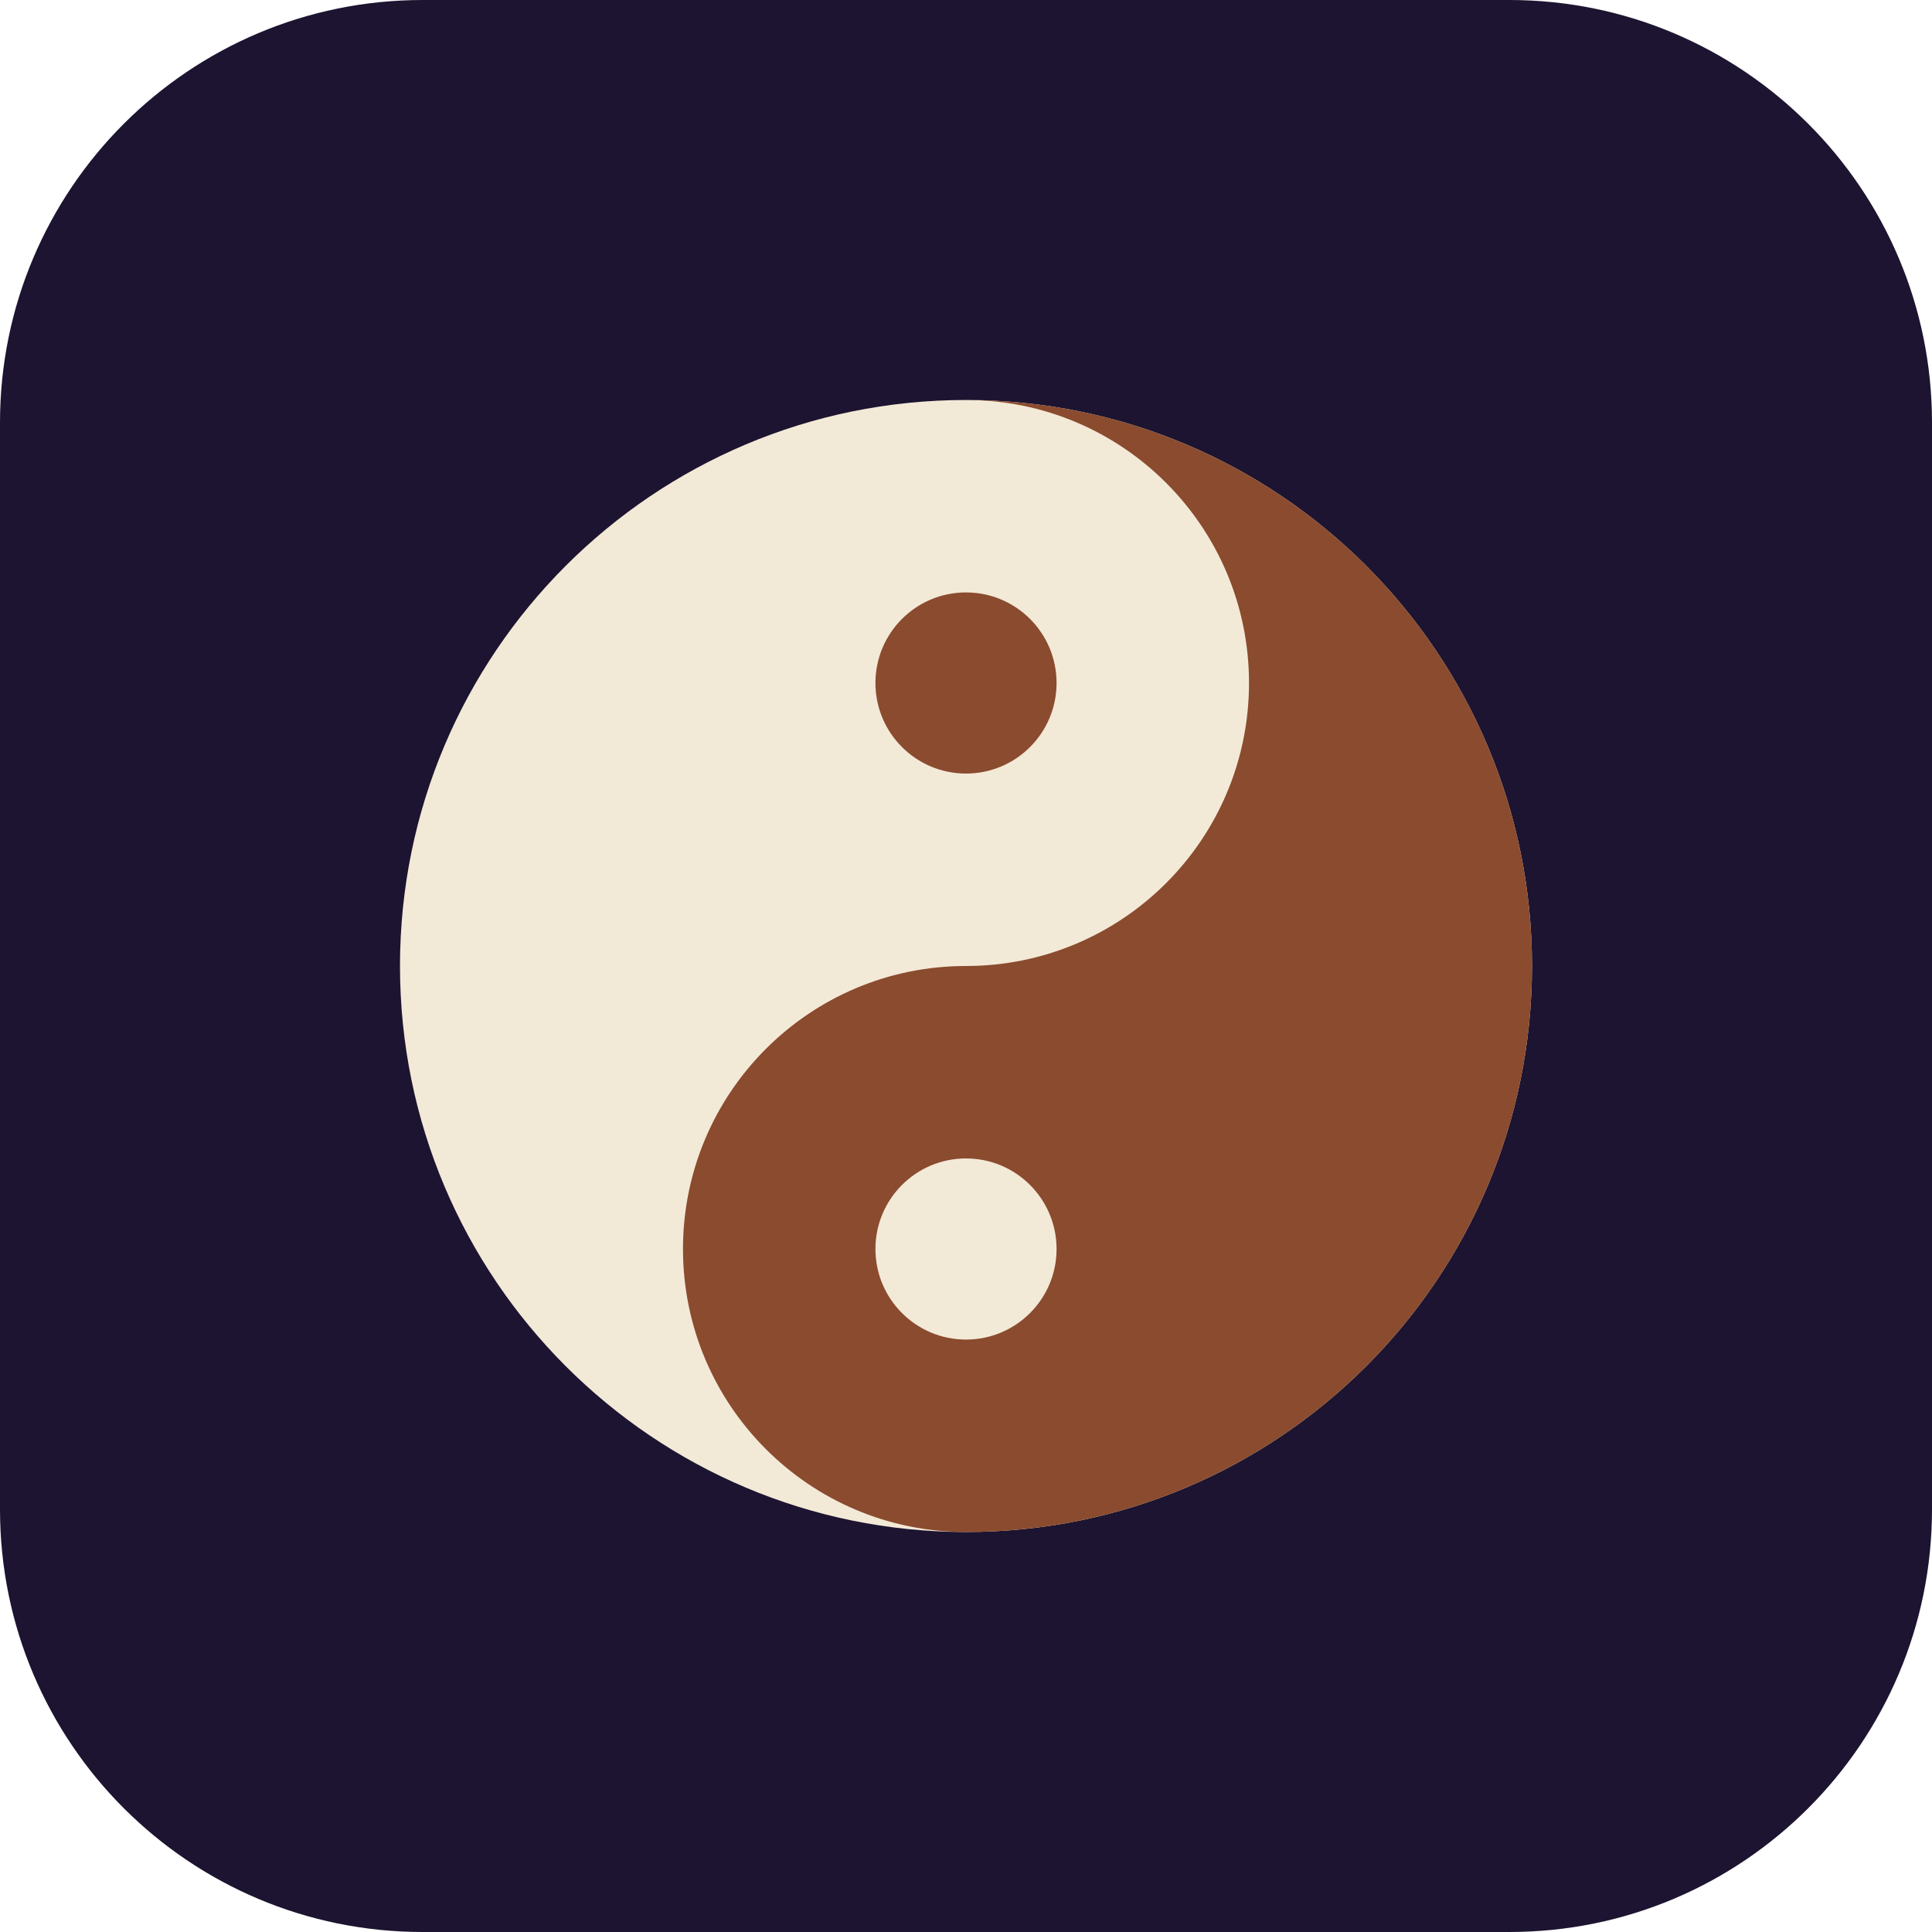
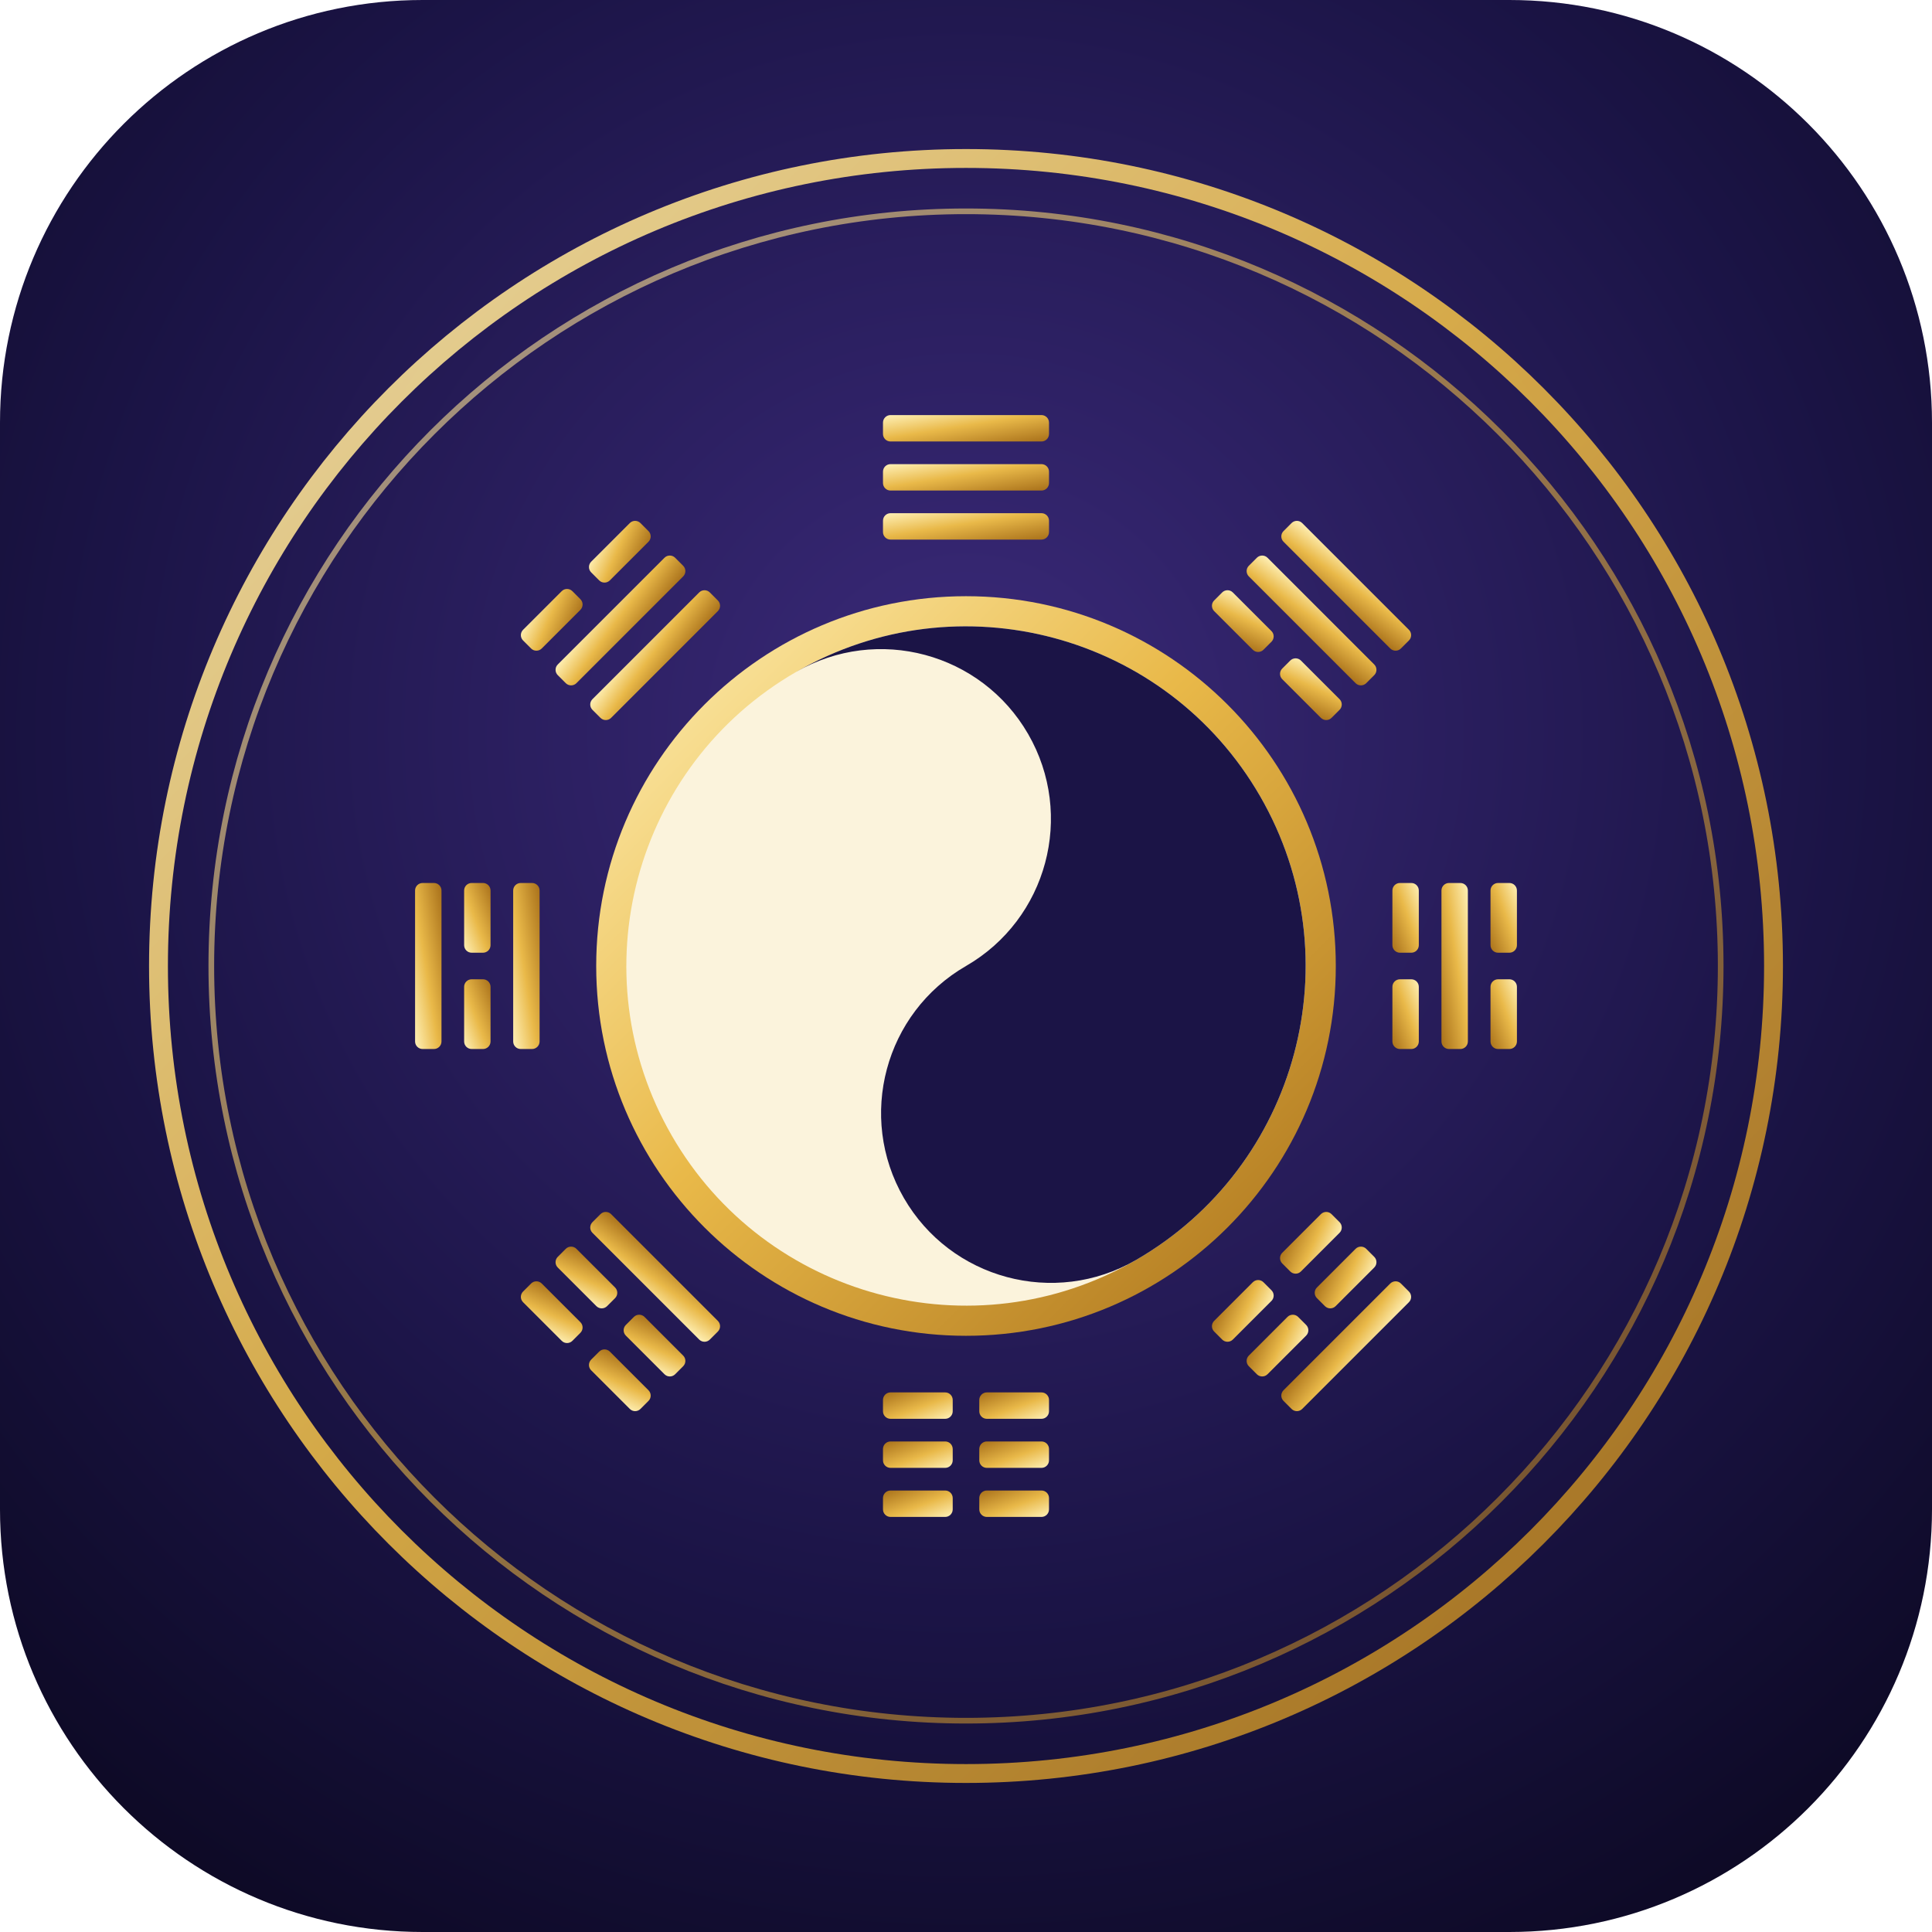
<svg xmlns="http://www.w3.org/2000/svg" viewBox="0 0 512 512">
-   <rect width="512" height="512" rx="112" fill="#1c1430" />
-   <circle cx="256" cy="256" r="150" fill="#f3e9d7" />
-   <path d="M256 106a150 150 0 0 1 0 300a75 75 0 0 1 0-150a75 75 0 0 0 0-150z" fill="#8a4b2f" />
-   <circle cx="256" cy="181" r="24" fill="#8a4b2f" />
-   <circle cx="256" cy="331" r="24" fill="#f3e9d7" />
+   <defs>
+     <linearGradient id="gold" x1="0" y1="0" x2="1" y2="1">
+       <stop offset="0" stop-color="#fff1b8" />
+       <stop offset=".45" stop-color="#e9b949" />
+       <stop offset="1" stop-color="#a8701a" />
+     </linearGradient>
+     <radialGradient id="bg" cx=".5" cy=".38" r=".75">
+       <stop offset="0" stop-color="#3b2a7a" />
+       <stop offset=".6" stop-color="#1b1446" />
+       <stop offset="1" stop-color="#0b0820" />
+     </radialGradient>
+   </defs>
+   <rect width="512" height="512" rx="112" fill="url(#bg)" />
+   <circle cx="256" cy="256" r="214" fill="none" stroke="url(#gold)" stroke-width="5" opacity=".9" />
+   <circle cx="256" cy="256" r="200" fill="none" stroke="url(#gold)" stroke-width="1.5" opacity=".6" />
+   <g transform="rotate(0 256 256)">
+     <rect x="234" y="136" width="44" height="7" rx="2" fill="url(#gold)" />
+     <rect x="234" y="123" width="44" height="7" rx="2" fill="url(#gold)" />
+     <rect x="234" y="110" width="44" height="7" rx="2" fill="url(#gold)" />
+   </g>
+   <g transform="rotate(45 256 256)">
+     <rect x="234" y="136" width="18.48" height="7" rx="2" fill="url(#gold)" />
+     <rect x="259.52" y="136" width="18.48" height="7" rx="2" fill="url(#gold)" />
+     <rect x="234" y="123" width="44" height="7" rx="2" fill="url(#gold)" />
+     <rect x="234" y="110" width="44" height="7" rx="2" fill="url(#gold)" />
+   </g>
+   <g transform="rotate(90 256 256)">
+     <rect x="234" y="136" width="18.48" height="7" rx="2" fill="url(#gold)" />
+     <rect x="259.52" y="136" width="18.48" height="7" rx="2" fill="url(#gold)" />
+     <rect x="234" y="123" width="44" height="7" rx="2" fill="url(#gold)" />
+     <rect x="234" y="110" width="18.48" height="7" rx="2" fill="url(#gold)" />
+     <rect x="259.52" y="110" width="18.48" height="7" rx="2" fill="url(#gold)" />
+   </g>
+   <g transform="rotate(135 256 256)">
+     <rect x="234" y="136" width="18.48" height="7" rx="2" fill="url(#gold)" />
+     <rect x="259.52" y="136" width="18.48" height="7" rx="2" fill="url(#gold)" />
+     <rect x="234" y="123" width="18.48" height="7" rx="2" fill="url(#gold)" />
+     <rect x="259.52" y="123" width="18.48" height="7" rx="2" fill="url(#gold)" />
+     <rect x="234" y="110" width="44" height="7" rx="2" fill="url(#gold)" />
+   </g>
+   <g transform="rotate(180 256 256)">
+     <rect x="234" y="136" width="18.48" height="7" rx="2" fill="url(#gold)" />
+     <rect x="259.52" y="136" width="18.48" height="7" rx="2" fill="url(#gold)" />
+     <rect x="234" y="123" width="18.48" height="7" rx="2" fill="url(#gold)" />
+     <rect x="259.52" y="123" width="18.48" height="7" rx="2" fill="url(#gold)" />
+     <rect x="234" y="110" width="18.48" height="7" rx="2" fill="url(#gold)" />
+     <rect x="259.52" y="110" width="18.48" height="7" rx="2" fill="url(#gold)" />
+   </g>
+   <g transform="rotate(225 256 256)">
+     <rect x="234" y="136" width="44" height="7" rx="2" fill="url(#gold)" />
+     <rect x="234" y="123" width="18.48" height="7" rx="2" fill="url(#gold)" />
+     <rect x="259.52" y="123" width="18.48" height="7" rx="2" fill="url(#gold)" />
+     <rect x="234" y="110" width="18.48" height="7" rx="2" fill="url(#gold)" />
+     <rect x="259.52" y="110" width="18.48" height="7" rx="2" fill="url(#gold)" />
+   </g>
+   <g transform="rotate(270 256 256)">
+     <rect x="234" y="136" width="44" height="7" rx="2" fill="url(#gold)" />
+     <rect x="234" y="123" width="18.48" height="7" rx="2" fill="url(#gold)" />
+     <rect x="259.52" y="123" width="18.48" height="7" rx="2" fill="url(#gold)" />
+     <rect x="234" y="110" width="44" height="7" rx="2" fill="url(#gold)" />
+   </g>
+   <g transform="rotate(315 256 256)">
+     <rect x="234" y="136" width="44" height="7" rx="2" fill="url(#gold)" />
+     <rect x="234" y="123" width="44" height="7" rx="2" fill="url(#gold)" />
+     <rect x="234" y="110" width="18.48" height="7" rx="2" fill="url(#gold)" />
+     <rect x="259.52" y="110" width="18.48" height="7" rx="2" fill="url(#gold)" />
+   </g>
+   <circle cx="256" cy="256" r="98" fill="url(#gold)" />
+   <g transform="rotate(-30 256 256)">
+     <circle cx="256" cy="256" r="90" fill="#fbf3dc" />
+     <path d="M256 166 A90 90 0 0 1 256 346 A45 45 0 0 1 256 256 A45 45 0 0 0 256 166Z" fill="#1b1446" />
+     <circle cx="256" cy="211" r="12.857" fill="#fbf3dc" />
+     <circle cx="256" cy="301" r="12.857" fill="#1b1446" />
+   </g>
</svg>
